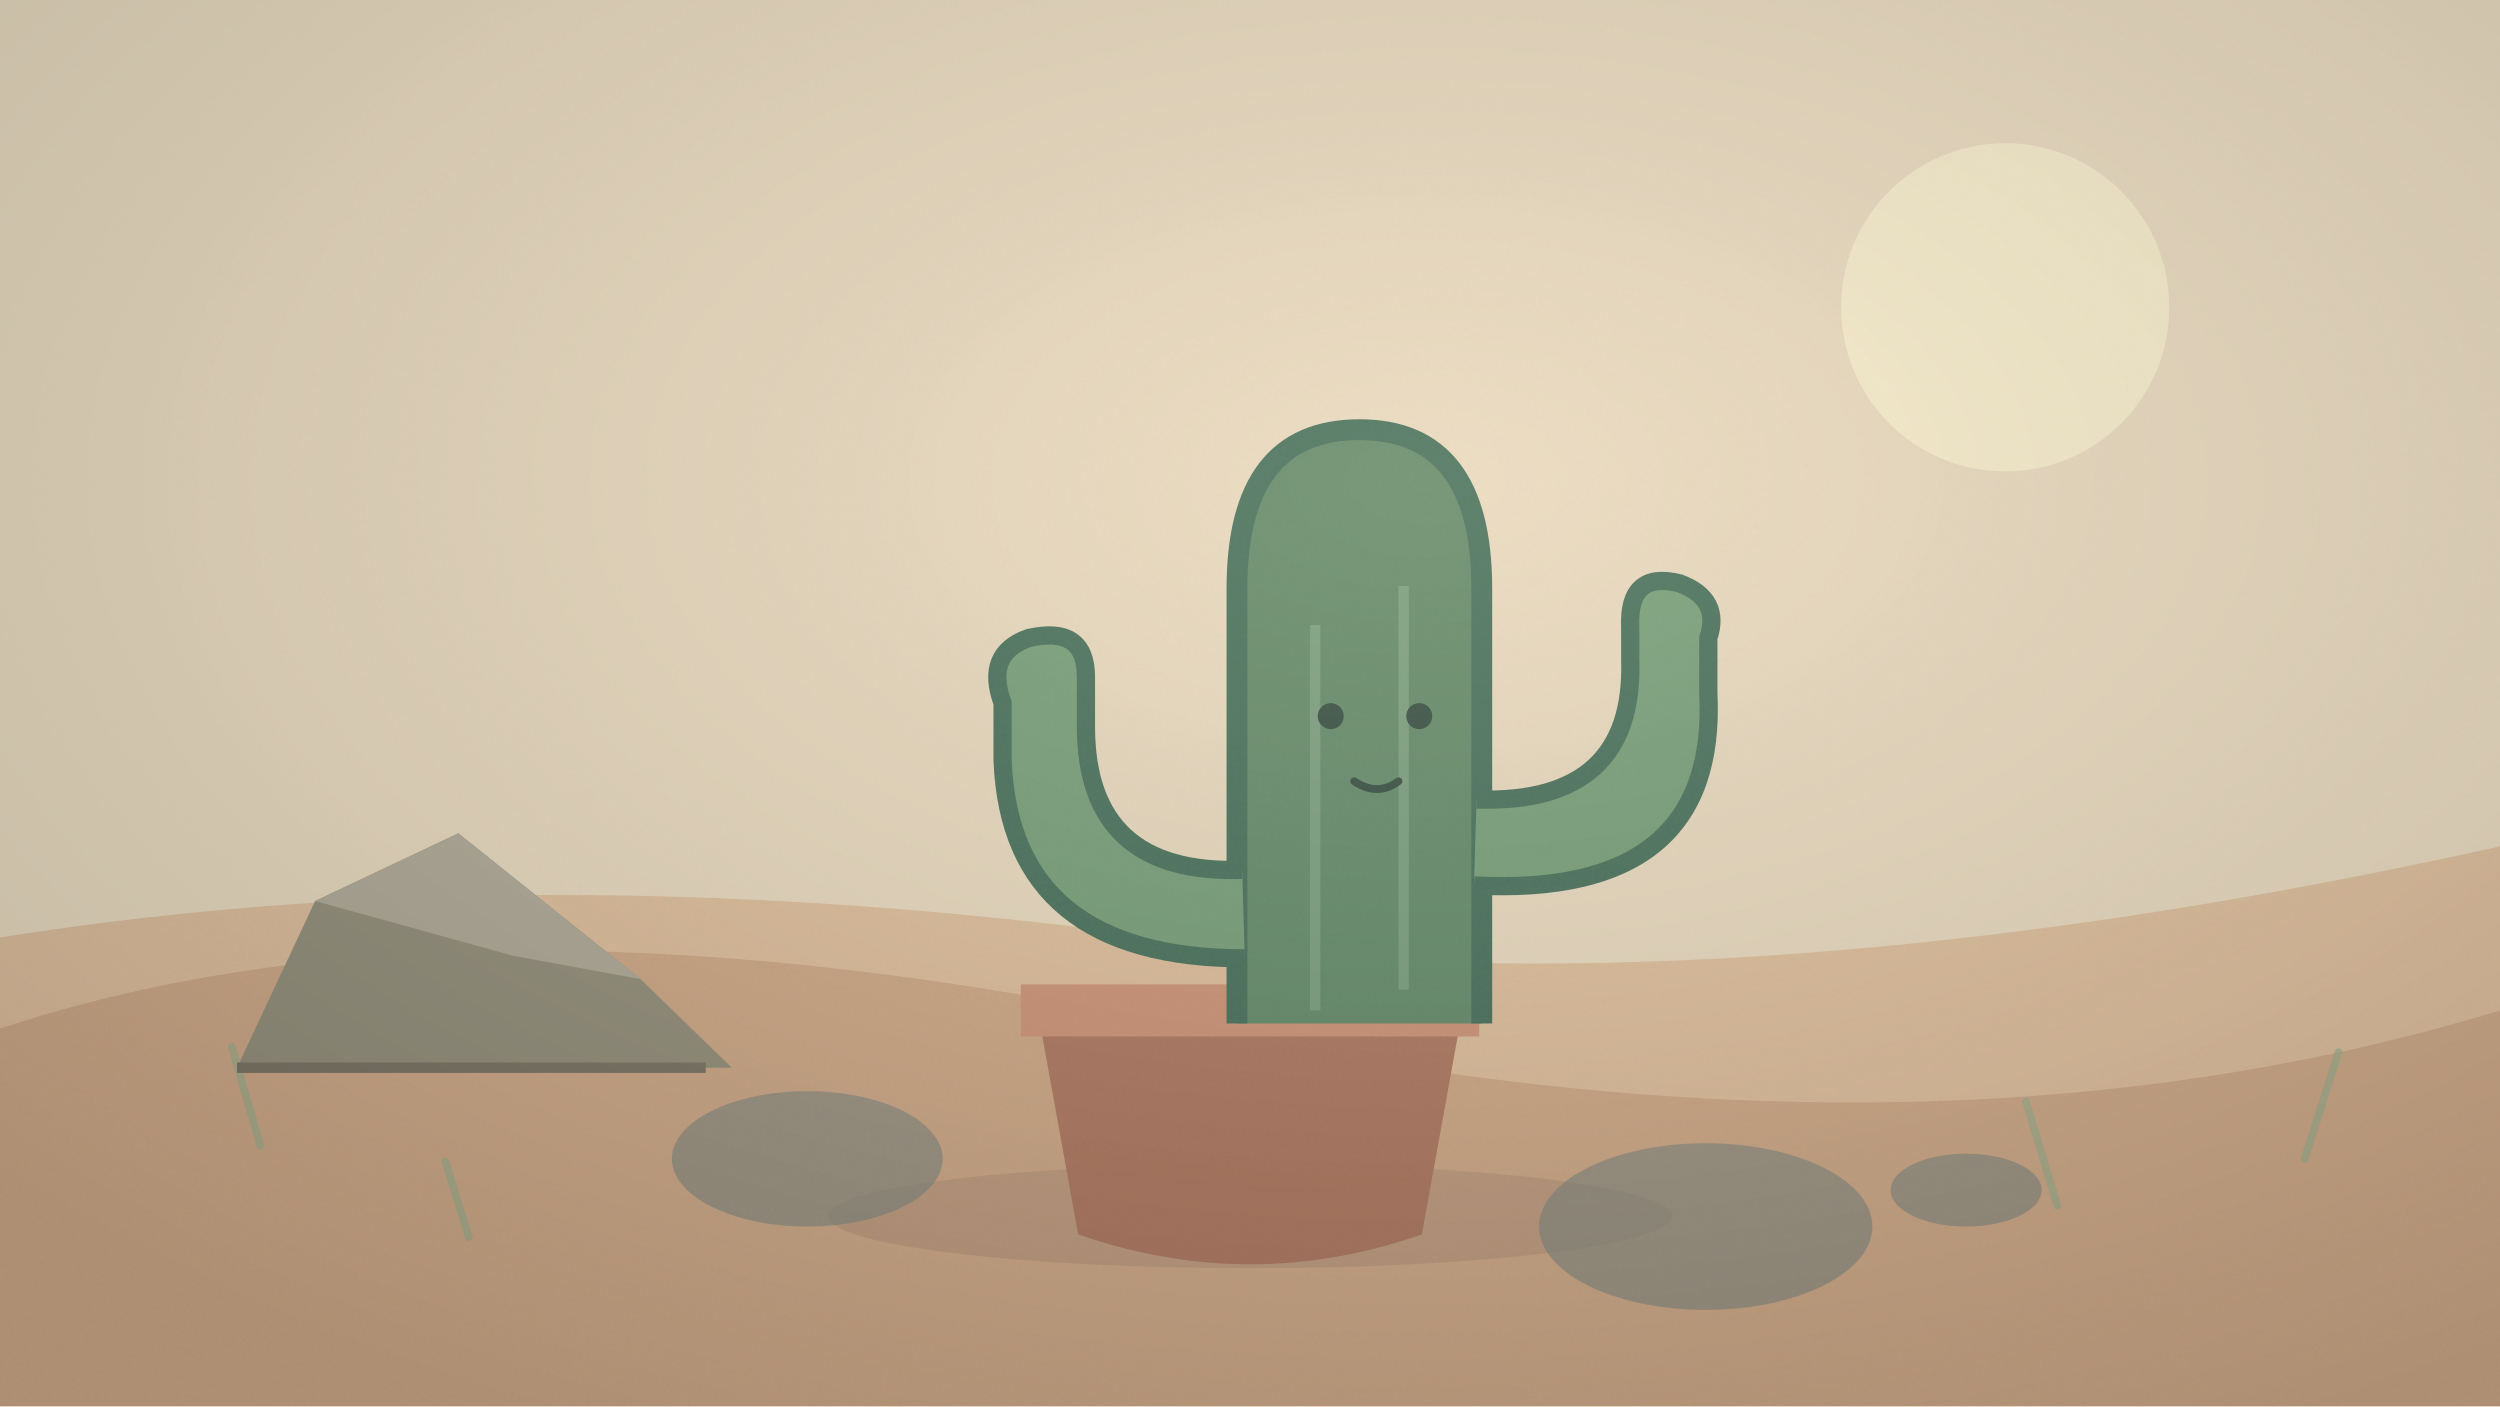
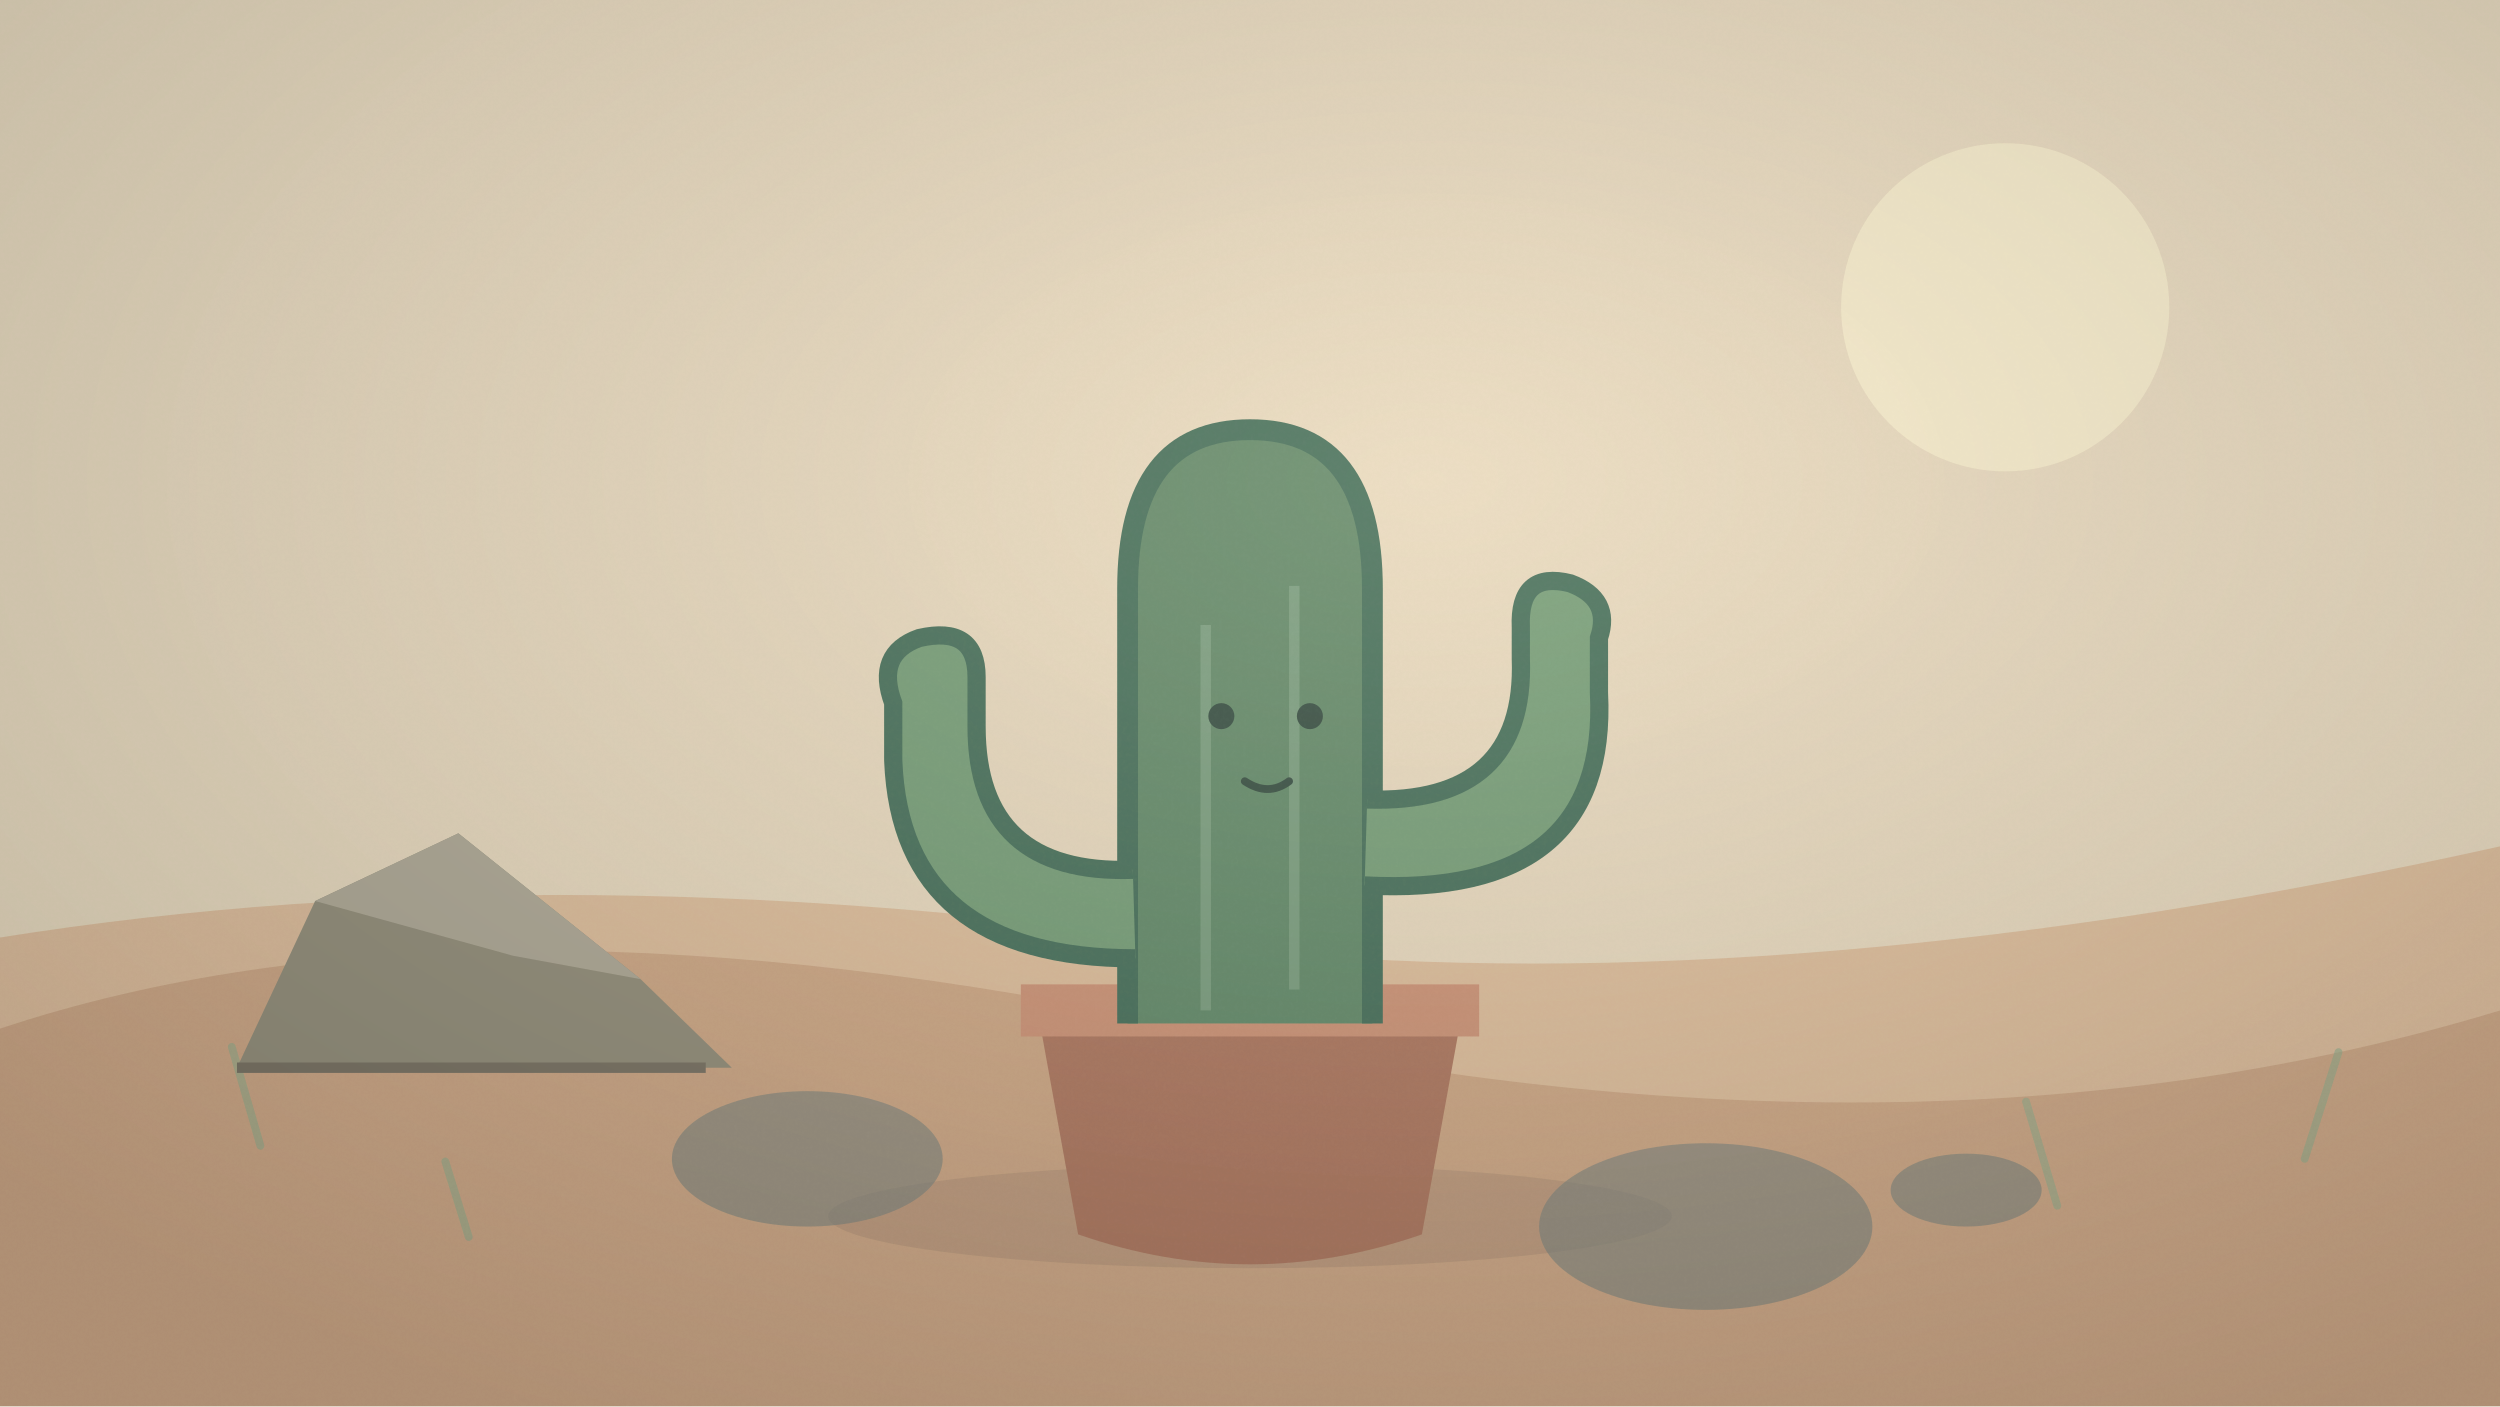
<svg xmlns="http://www.w3.org/2000/svg" viewBox="0 0 960 540" role="img" aria-label="The Familiar Stone">
  <defs>
    <filter id="grain">
      <feTurbulence type="fractalNoise" baseFrequency=".65" numOctaves="2" seed="3" stitchTiles="stitch" />
      <feColorMatrix type="saturate" values="0" />
      <feComponentTransfer>
        <feFuncA type="linear" slope=".045" />
      </feComponentTransfer>
    </filter>
    <radialGradient id="v19glow" cx="57%" cy="34%" r="75%">
      <stop stop-color="#fff9dc" stop-opacity=".16" />
      <stop offset="1" stop-color="#1a251d" stop-opacity=".17" />
    </radialGradient>
  </defs>
  <rect width="960" height="540" fill="#e9d9bf" />
  <path d="M0 360 Q220 325 480 365 Q690 385 960 325 V540 H0Z" fill="#d6a47e" opacity=".55" />
  <path d="M0 395 Q180 335 460 395 T960 388V540H0Z" fill="#bd8e6d" opacity=".5" />
  <circle cx="770" cy="118" r="63" fill="#fff5d2" opacity=".65" />
  <ellipse cx="480" cy="467" rx="162" ry="20" fill="#554b47" opacity=".14" />
  <path d="M397 380H563L546 474Q480 497 414 474Z" fill="#ac735c" />
  <path d="M392 378H568V398H392Z" fill="#cd9074" />
  <ellipse cx="310" cy="445" rx="52" ry="26" fill="#777f7b" opacity=".6" />
  <ellipse cx="655" cy="471" rx="64" ry="32" fill="#777f7b" opacity=".6" />
  <ellipse cx="755" cy="457" rx="29" ry="14" fill="#777f7b" opacity=".6" />
  <path d="M100 440l-11 -38" stroke="#8aab8b" stroke-width="3" opacity=".55" stroke-linecap="round" />
  <path d="M180 475l-9 -29" stroke="#8aab8b" stroke-width="3" opacity=".55" stroke-linecap="round" />
  <path d="M790 463l-12 -40" stroke="#8aab8b" stroke-width="3" opacity=".55" stroke-linecap="round" />
  <path d="M885 445l13 -41" stroke="#8aab8b" stroke-width="3" opacity=".55" stroke-linecap="round" />
-   <path d="M475 393V226Q475 165 522 165Q569 165 569 226V393" fill="#5e8667" stroke="#416b57" stroke-width="8" />
-   <path d="M477 334Q417 336 417 279V260Q417 240 395 245Q378 251 385 270V292Q388 368 478 368" fill="#729b76" stroke="#416b57" stroke-width="7" />
-   <path d="M567 307Q628 309 626 253V241Q625 219 645 224Q661 230 656 245V266Q660 345 566 340" fill="#729b76" stroke="#416b57" stroke-width="7" />
-   <path d="M505 240v148M539 225v155" stroke="#9fbaa0" opacity=".38" stroke-width="4" />
-   <circle cx="511" cy="275" r="5" fill="#30483e" />
-   <circle cx="545" cy="275" r="5" fill="#30483e" />
-   <path d="M520 300q9 6 17 0" stroke="#30483e" stroke-width="3" fill="none" stroke-linecap="round" />
+   <g transform="translate(-42 0)">
+     <path d="M475 393V226Q475 165 522 165Q569 165 569 226V393" fill="#5e8667" stroke="#416b57" stroke-width="8" />
+     <path d="M477 334Q417 336 417 279V260Q417 240 395 245Q378 251 385 270V292Q388 368 478 368" fill="#729b76" stroke="#416b57" stroke-width="7" />
+     <path d="M567 307Q628 309 626 253V241Q625 219 645 224Q661 230 656 245V266Q660 345 566 340" fill="#729b76" stroke="#416b57" stroke-width="7" />
+     <path d="M505 240v148M539 225v155" stroke="#9fbaa0" opacity=".38" stroke-width="4" />
+     <circle cx="511" cy="275" r="5" fill="#30483e" />
+     <circle cx="545" cy="275" r="5" fill="#30483e" />
+     <path d="M520 300q9 6 17 0" stroke="#30483e" stroke-width="3" fill="none" stroke-linecap="round" />
+   </g>
  <rect width="960" height="540" filter="url(#grain)" opacity=".6" />
  <g>
    <path d="M91 410l30 -64 55 -26 70 56 35 34Z" fill="#918b79" />
    <path d="M121 346l55 -26 70 56 -49 -9Z" fill="#aea796" />
    <path d="M91 410h180" stroke="#776f62" stroke-width="4" />
  </g>
  <rect width="960" height="540" fill="url(#v19glow)" pointer-events="none" />
</svg>
